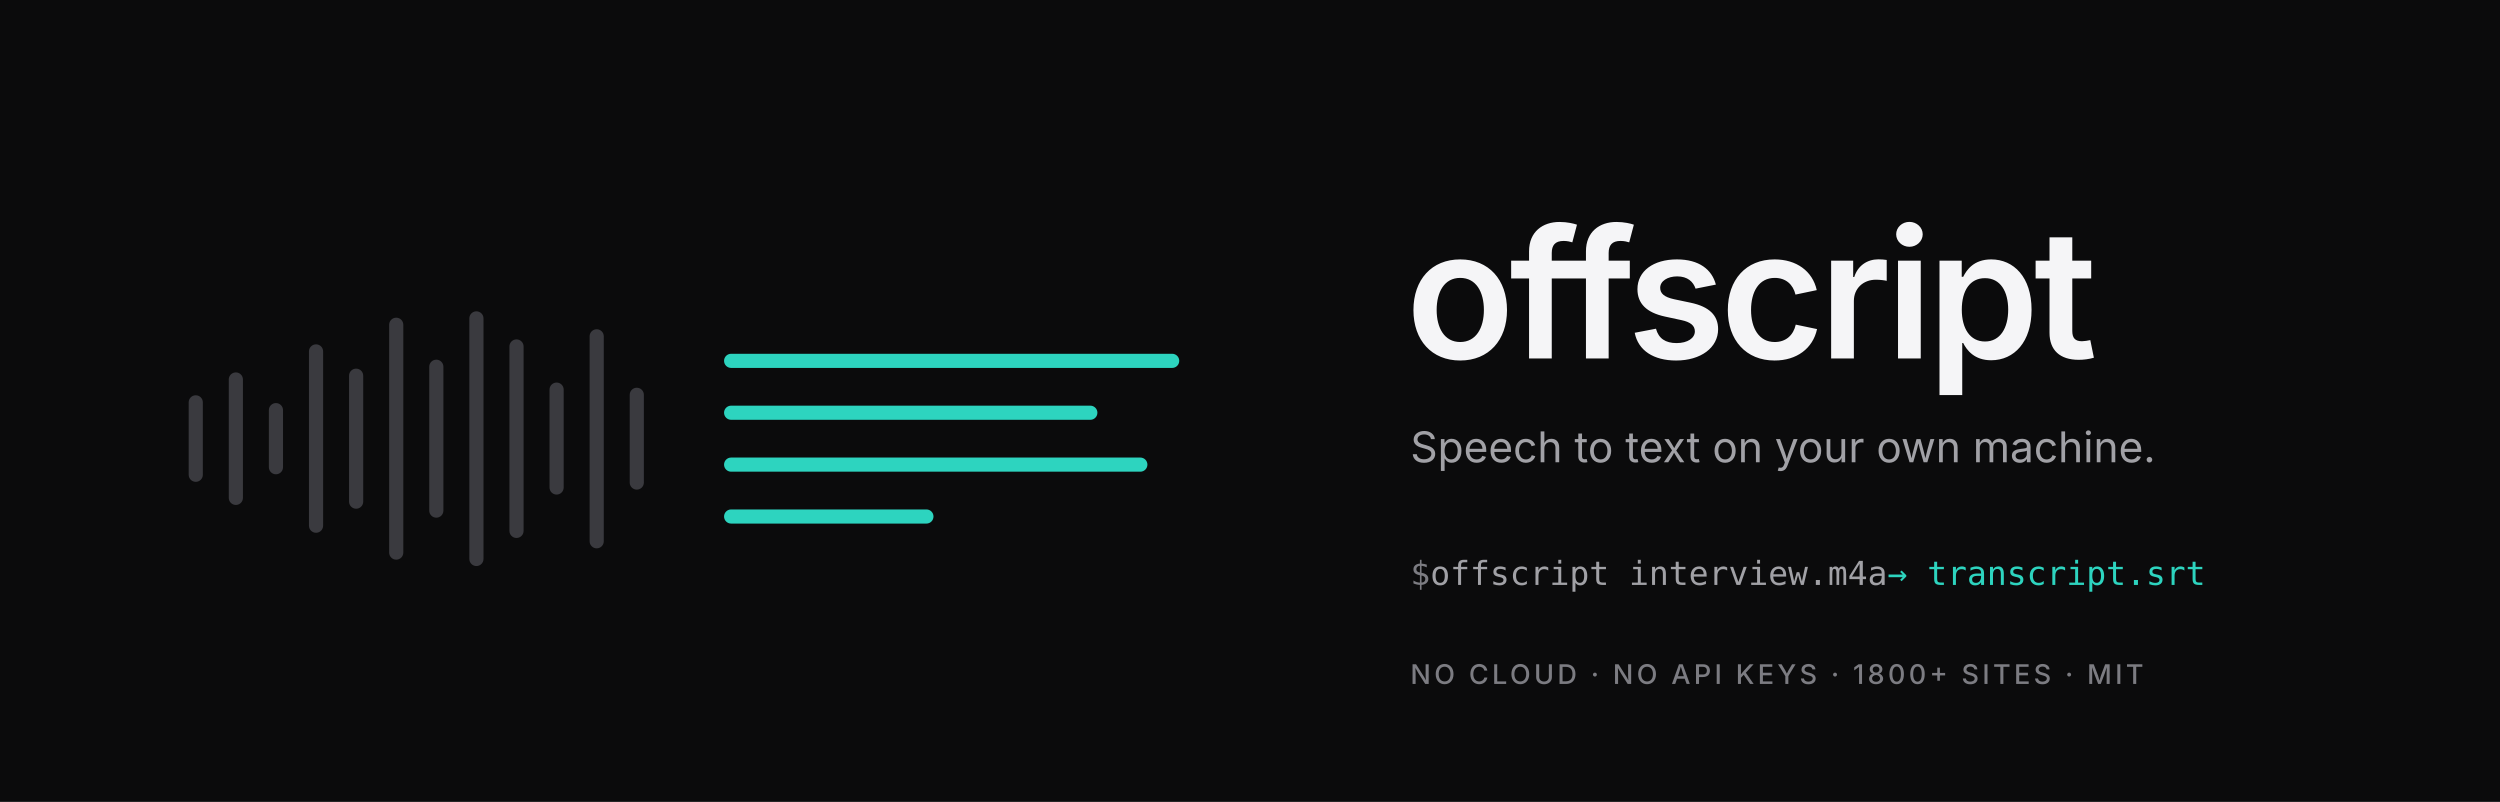
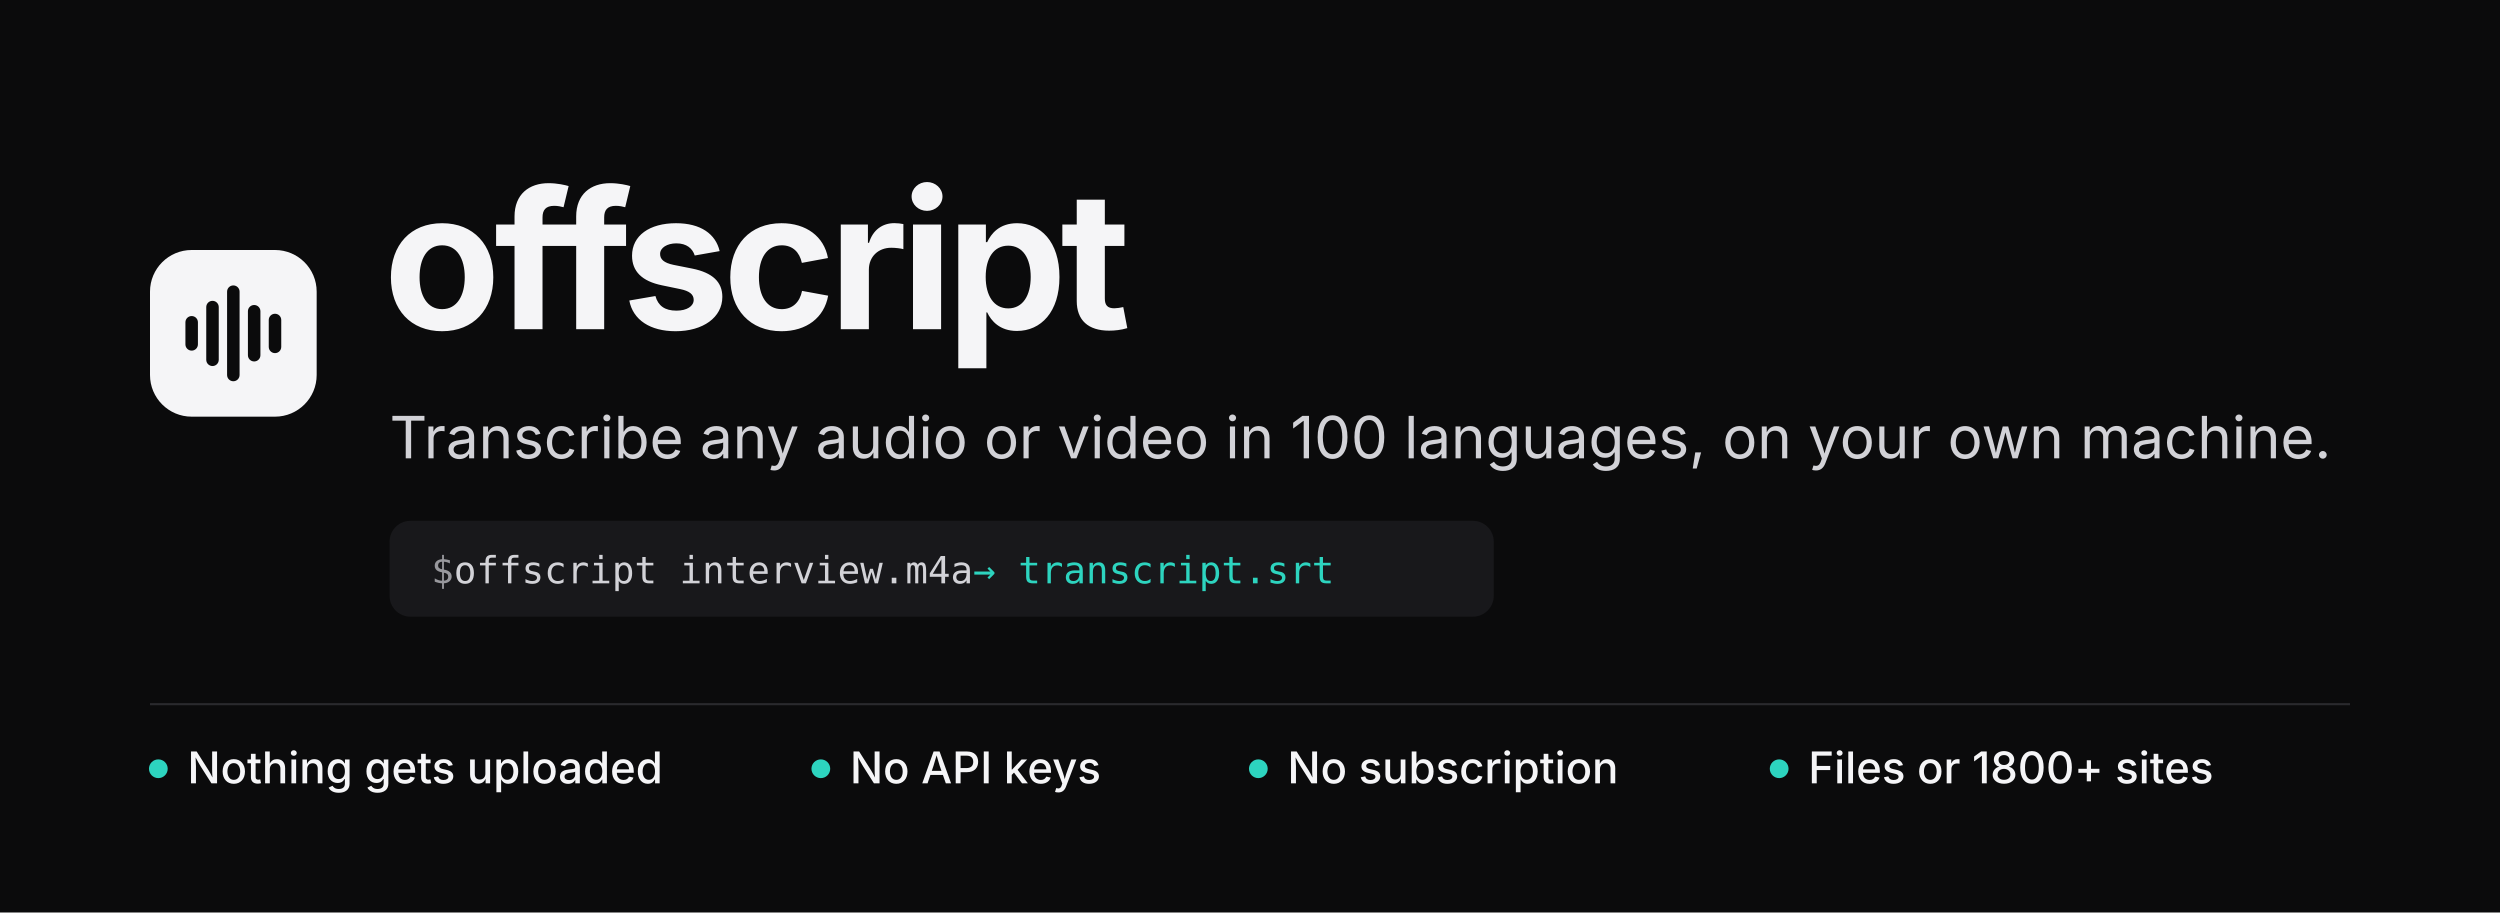
- <svg xmlns="http://www.w3.org/2000/svg" width="1060" height="340" viewBox="0 0 1060 340" role="img" aria-label="offscript — speech to text on your own machine">
-   <rect width="1060" height="340" fill="#0b0b0c" />
+ <svg xmlns="http://www.w3.org/2000/svg" width="1200" height="438" viewBox="0 0 1200 438" role="img" aria-label="offscript — Transcribe any audio or video in 100 languages, on your own machine. Nothing gets uploaded, no API keys, no subscription, files or 1800+ sites.">
+   <rect width="1200" height="438" fill="#0b0b0c" />
  <g>
-     <rect x="80.0" y="167.6" width="6" height="36.7" rx="3.0" fill="#3a3a3f" />
-     <rect x="97.0" y="157.9" width="6" height="56.2" rx="3.0" fill="#3a3a3f" />
-     <rect x="114.0" y="170.9" width="6" height="30.2" rx="3.0" fill="#3a3a3f" />
-     <rect x="131.0" y="146.0" width="6" height="79.9" rx="3.0" fill="#3a3a3f" />
-     <rect x="148.0" y="156.3" width="6" height="59.4" rx="3.0" fill="#3a3a3f" />
-     <rect x="165.0" y="134.7" width="6" height="102.6" rx="3.0" fill="#3a3a3f" />
-     <rect x="182.0" y="152.5" width="6" height="67.0" rx="3.0" fill="#3a3a3f" />
-     <rect x="199.0" y="132.0" width="6" height="108.0" rx="3.0" fill="#3a3a3f" />
-     <rect x="216.0" y="143.9" width="6" height="84.2" rx="3.0" fill="#3a3a3f" />
-     <rect x="233.0" y="162.2" width="6" height="47.5" rx="3.0" fill="#3a3a3f" />
-     <rect x="250.0" y="139.6" width="6" height="92.9" rx="3.0" fill="#3a3a3f" />
-     <rect x="267.0" y="164.4" width="6" height="43.2" rx="3.0" fill="#3a3a3f" />
-     <rect x="307.0" y="150.0" width="193.0" height="6" rx="3.0" fill="#2dd4bf" />
-     <rect x="307.0" y="172.0" width="158.3" height="6" rx="3.0" fill="#2dd4bf" />
-     <rect x="307.0" y="194.0" width="179.5" height="6" rx="3.0" fill="#2dd4bf" />
-     <rect x="307.0" y="216.0" width="88.8" height="6" rx="3.0" fill="#2dd4bf" />
+     <rect x="72" y="120" width="80" height="80" rx="20" fill="#f5f5f7" />
+     <rect x="89.0" y="151.7" width="6" height="16.6" rx="3.0" fill="#0b0b0c" />
+     <rect x="99.0" y="144.4" width="6" height="31.3" rx="3.0" fill="#0b0b0c" />
+     <rect x="109.0" y="137.0" width="6" height="46.0" rx="3.0" fill="#0b0b0c" />
+     <rect x="119.0" y="146.4" width="6" height="27.1" rx="3.0" fill="#0b0b0c" />
+     <rect x="129.0" y="150.6" width="6" height="18.9" rx="3.0" fill="#0b0b0c" />
  </g>
-   <text x="596" y="152" font-family="'Helvetica Neue', -apple-system, BlinkMacSystemFont, Inter, 'Segoe UI', Arial, sans-serif" font-size="76" font-weight="600" letter-spacing="-2.3" fill="#f5f5f7">offscript</text>
-   <text x="598" y="196" font-family="'Helvetica Neue', -apple-system, BlinkMacSystemFont, Inter, 'Segoe UI', Arial, sans-serif" font-size="18" font-weight="400" fill="#a1a1a6">Speech to text on your own machine.</text>
-   <text x="598" y="248" font-family="'SF Mono', Menlo, Consolas, ui-monospace, monospace" font-size="14" fill="#a1a1a6">
-     <tspan fill="#7c7c82">$ </tspan>offscript interview.m4a<tspan fill="#2dd4bf"> → transcript.srt</tspan>
+   <text x="184" y="158" font-family="'Helvetica Neue', -apple-system, BlinkMacSystemFont, Inter, 'Segoe UI', Arial, sans-serif" font-size="92" font-weight="700" letter-spacing="-3.2" fill="#f5f5f7">offscript</text>
+   <text x="187" y="220" font-family="'Helvetica Neue', -apple-system, BlinkMacSystemFont, Inter, 'Segoe UI', Arial, sans-serif" font-size="28" font-weight="400" fill="#d2d2d7">Transcribe any audio or video in 100 languages, on your own machine.</text>
+   <rect x="187" y="250" width="530" height="46" rx="10" fill="#18181b" />
+   <text x="207" y="280" font-family="'SF Mono', Menlo, Consolas, ui-monospace, monospace" font-size="18" fill="#d2d2d7">
+     <tspan fill="#98989d">$ </tspan>offscript interview.m4a<tspan fill="#2dd4bf"> → transcript.srt</tspan>
  </text>
-   <text x="598" y="290" font-family="'Helvetica Neue', -apple-system, BlinkMacSystemFont, Inter, 'Segoe UI', Arial, sans-serif" font-size="11.5" font-weight="500" letter-spacing="1.4" fill="#7c7c82">NO CLOUD · NO API KEYS · 1800+ SITES · MIT</text>
+   <line x1="72" y1="338" x2="1128" y2="338" stroke="#2a2a2e" stroke-width="1" />
+   <circle cx="76" cy="369" r="4.5" fill="#2dd4bf" />
+   <text x="90" y="376" font-family="'Helvetica Neue', -apple-system, BlinkMacSystemFont, Inter, 'Segoe UI', Arial, sans-serif" font-size="21" font-weight="500" fill="#f5f5f7">Nothing gets uploaded</text>
+   <circle cx="394" cy="369" r="4.5" fill="#2dd4bf" />
+   <text x="408" y="376" font-family="'Helvetica Neue', -apple-system, BlinkMacSystemFont, Inter, 'Segoe UI', Arial, sans-serif" font-size="21" font-weight="500" fill="#f5f5f7">No API keys</text>
+   <circle cx="604" cy="369" r="4.5" fill="#2dd4bf" />
+   <text x="618" y="376" font-family="'Helvetica Neue', -apple-system, BlinkMacSystemFont, Inter, 'Segoe UI', Arial, sans-serif" font-size="21" font-weight="500" fill="#f5f5f7">No subscription</text>
+   <circle cx="854" cy="369" r="4.5" fill="#2dd4bf" />
+   <text x="868" y="376" font-family="'Helvetica Neue', -apple-system, BlinkMacSystemFont, Inter, 'Segoe UI', Arial, sans-serif" font-size="21" font-weight="500" fill="#f5f5f7">Files or 1800+ sites</text>
</svg>
